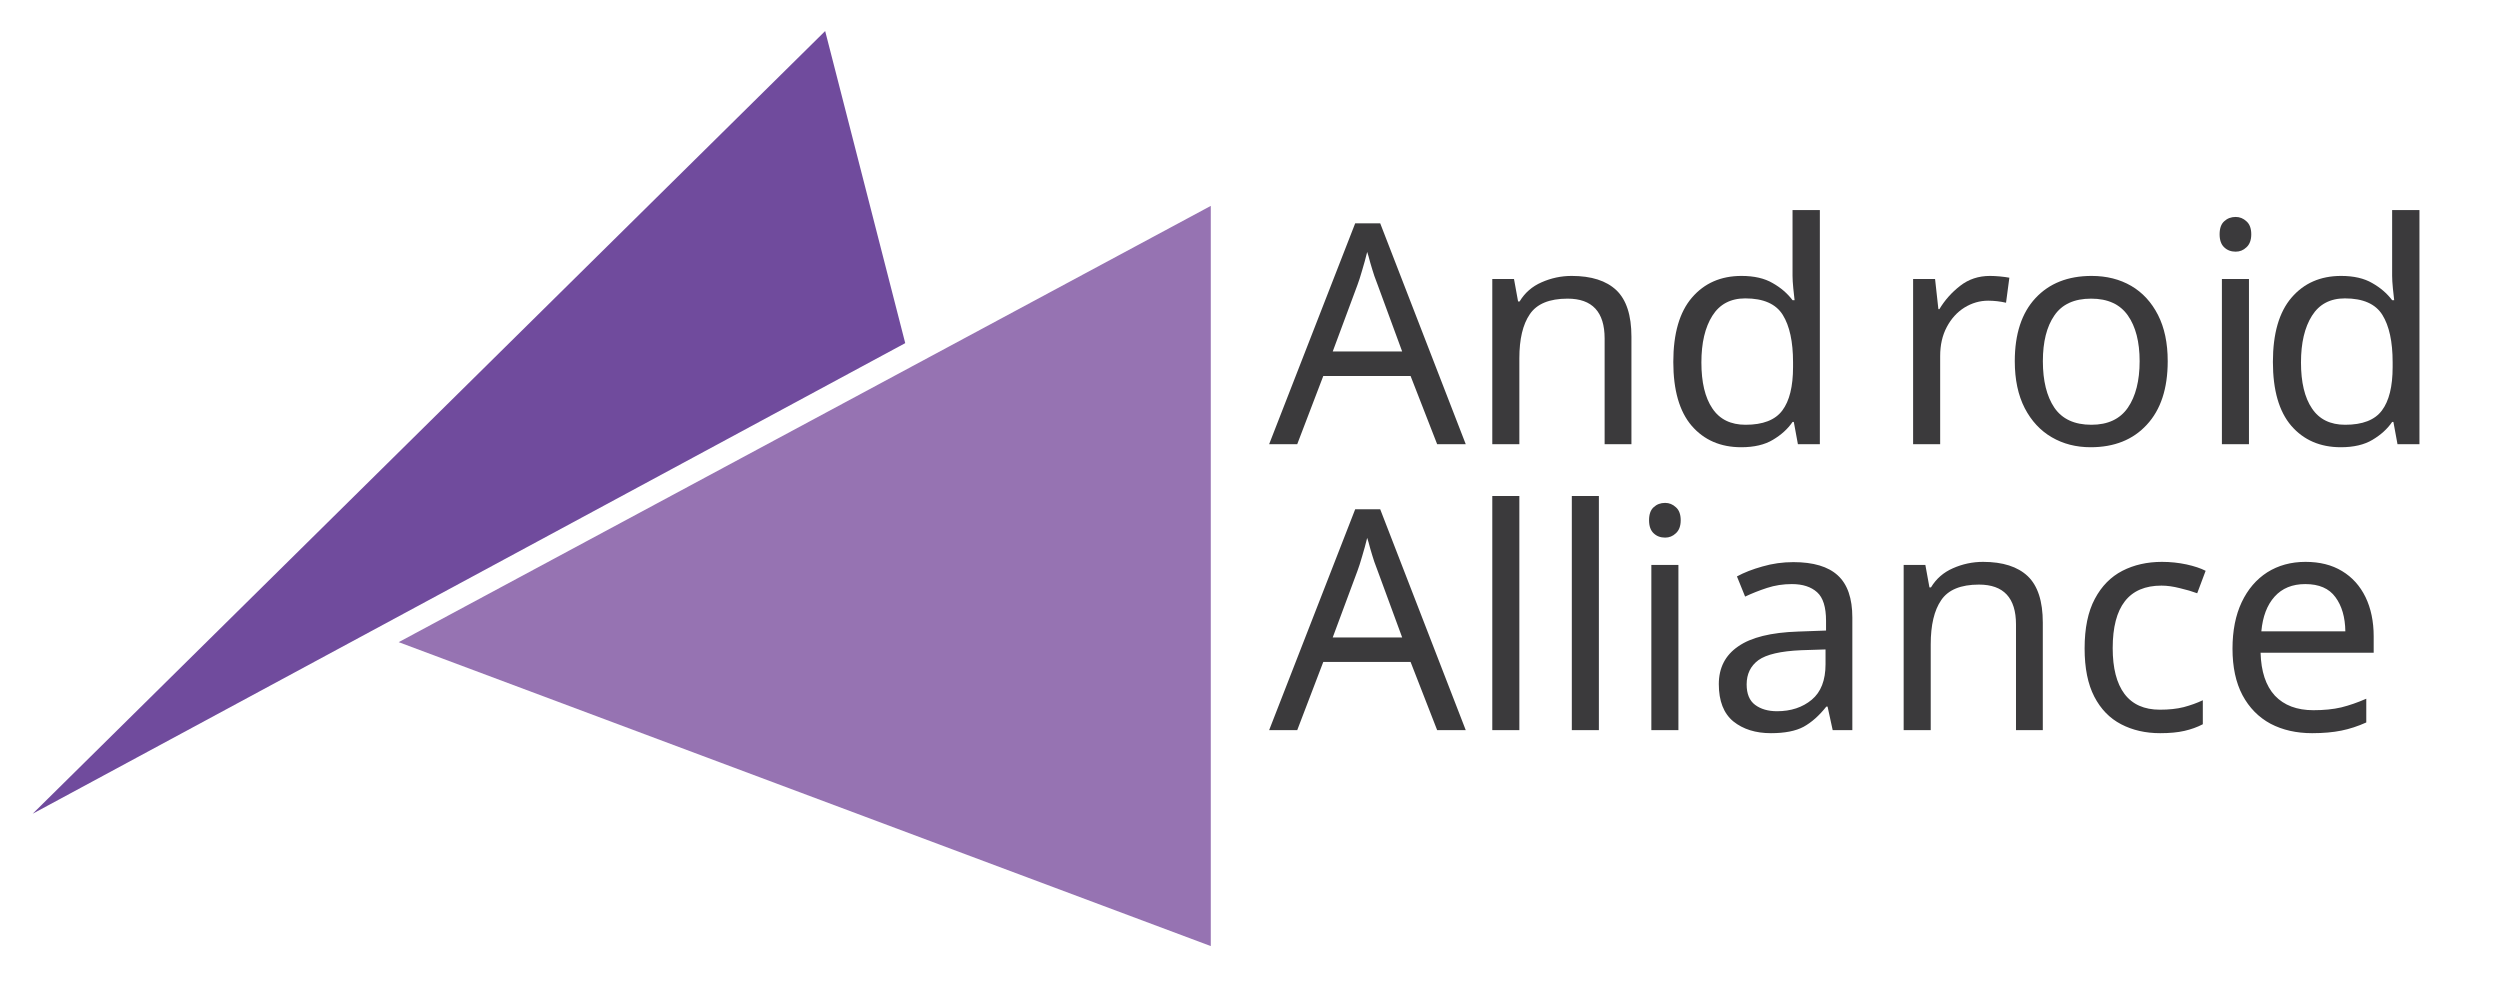
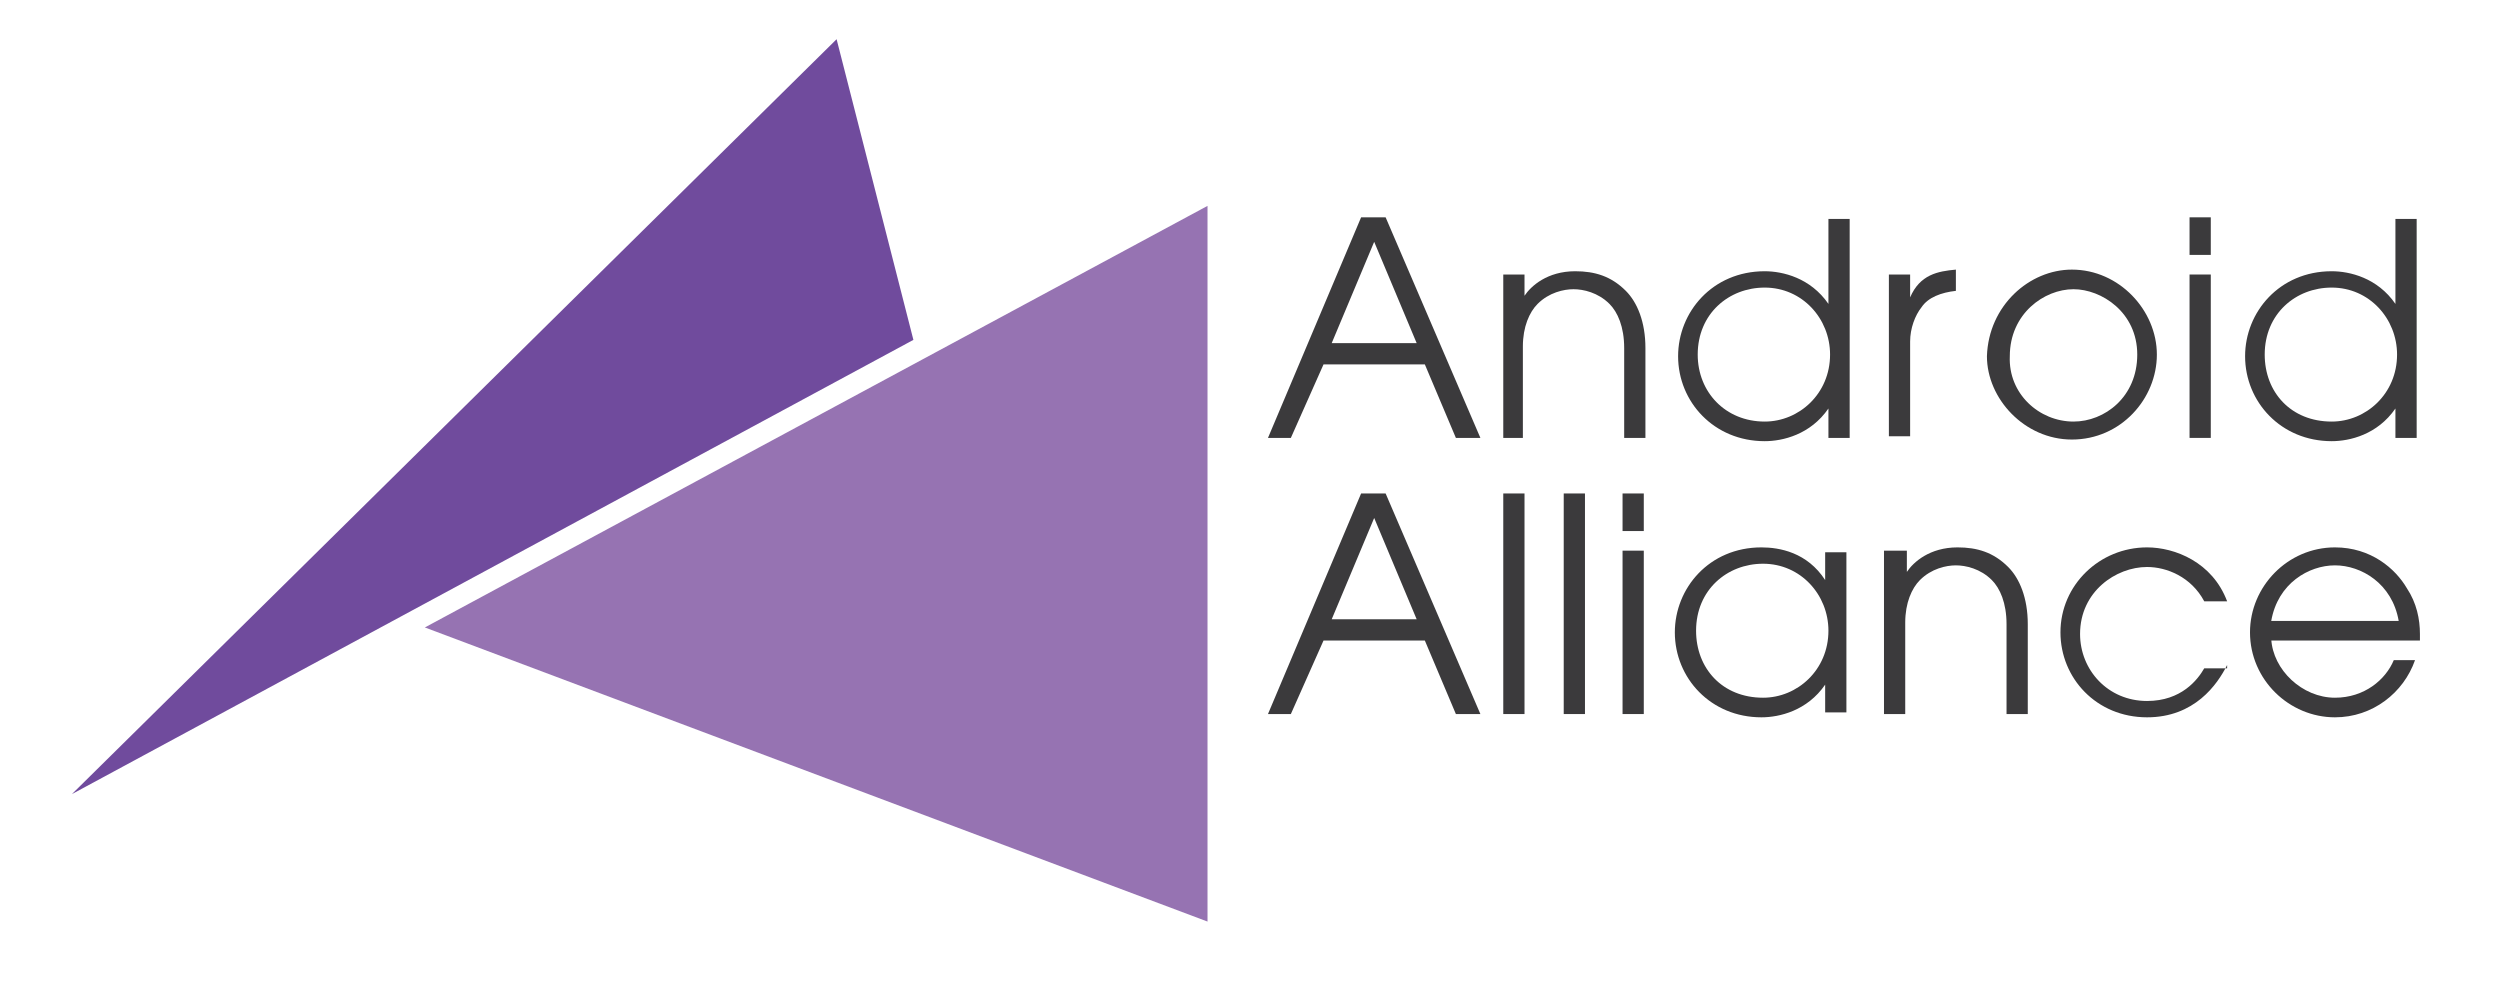
- <svg xmlns="http://www.w3.org/2000/svg" version="1.1" x="0px" y="0px" viewBox="0 0 153 60" style="enable-background:new 0 0 153 60;" xml:space="preserve">
+ <svg xmlns="http://www.w3.org/2000/svg" version="1.1" id="Layer_2" x="0px" y="0px" viewBox="0 0 153 60" style="enable-background:new 0 0 153 60;" xml:space="preserve">
  <style type="text/css">
- 	.st0{display:none;}
- 	.st1{display:inline;}
- 	.st2{fill:#0957FF;}
- 	.st3{fill:url(#SVGID_1_);}
- 	.st4{opacity:0.8;}
- 	.st5{fill:#3B3A3C;}
- 	.st6{font-family:'AvantGarde-ExtraLight';}
- 	.st7{font-size:18.856px;}
- 	.st8{letter-spacing:1;}
- 	.st9{fill:#9673B2;}
- 	.st10{fill:#704B9D;}
+ 	.st0{fill:#3B3A3C;}
+ 	.st1{fill:#9673B2;}
+ 	.st2{fill:#704B9D;}
</style>
-   <g id="Layer_2_1_" class="st0">
-     <g id="Layer_2_2_" class="st1">
-       <g id="Layer_1-2">
-         <path class="st2" d="M5.6,23.7C6.5,23.2,7.4,23,8.3,23c0.8,0,1.6,0.2,2.3,0.5c0.4,0.2,0.8,0.5,1.1,0.8c0.6,0.6,1.5,0.6,2,0     c0.2-0.2,0.4-0.5,0.4-0.8c0-0.4-0.1-0.9-0.4-1.2c-0.5-0.5-1-0.9-1.7-1.2c-1.2-0.6-2.5-0.9-3.8-0.9c-1.5,0-3,0.3-4.3,1     c-1.2,0.7-2.3,1.7-3,2.9C0.4,25.4,0,26.9,0,28.3c0,1.5,0.4,2.9,1.1,4.2c0.7,1.2,1.7,2.2,3,2.9s2.8,1.1,4.3,1     c1.3,0,2.6-0.3,3.8-0.9c0.6-0.3,1.2-0.7,1.7-1.2c0.3-0.3,0.4-0.7,0.4-1.2c-0.1-0.8-0.8-1.3-1.6-1.2c-0.3,0-0.6,0.2-0.8,0.4     c-0.3,0.3-0.7,0.6-1.2,0.9c-0.7,0.4-1.5,0.6-2.3,0.5c-0.9,0-1.9-0.2-2.7-0.7c-0.8-0.4-1.4-1.1-1.9-1.9c-0.5-0.9-0.7-1.8-0.7-2.8     s0.2-1.9,0.7-2.8C4.2,24.8,4.9,24.1,5.6,23.7z" />
-         <path class="st2" d="M49.9,14.2c-0.9,0-1.5,0.7-1.5,1.5l0,0v6.8c-0.6-0.7-1.3-1.2-2.1-1.6c-0.9-0.4-2-0.7-3-0.6     c-1.4,0-2.8,0.3-4.1,1C38,22,37,23,36.4,24.1c-0.7,1.3-1.1,2.7-1.2,4.2c0,1.5,0.4,2.9,1.2,4.2c0.6,1.2,1.6,2.2,2.8,2.9     s2.6,1,4.1,1c1.1,0,2.1-0.2,3.1-0.7c0.8-0.4,1.6-1,2.1-1.7v0.7c0,0.8,0.7,1.5,1.5,1.5s1.5-0.7,1.5-1.5v-19     C51.5,14.9,50.8,14.2,49.9,14.2L49.9,14.2z M46,33c-0.7,0.4-1.6,0.7-2.5,0.7S41.7,33.5,41,33c-0.8-0.5-1.4-1.1-1.8-1.9     c-0.5-0.9-0.7-1.8-0.7-2.8s0.2-1.9,0.7-2.8c0.4-0.8,1-1.4,1.8-1.9c0.8-0.4,1.7-0.7,2.6-0.7c0.9,0,1.7,0.2,2.5,0.7     c0.8,0.4,1.4,1.1,1.8,1.9c0.4,0.9,0.7,1.8,0.7,2.8s-0.2,1.9-0.7,2.8C47.4,31.9,46.7,32.6,46,33L46,33z" />
-         <path class="st2" d="M65.3,21.3c-1.2-0.7-2.6-1.1-4-1c-1.4,0-2.8,0.3-4.1,1C56,22,55,23,54.3,24.2c-0.7,1.3-1,2.7-1,4.1     c0,1.5,0.3,2.9,1.1,4.2c0.7,1.2,1.7,2.2,3,2.9c2.5,1.2,5.4,1.4,8,0.4c0.6-0.3,1.2-0.6,1.7-1c0.6-0.5,0.7-1.3,0.2-1.9l0,0     c-0.5-0.5-1.3-0.6-1.8-0.2c-1,0.7-2.3,1.1-3.6,1.1c-1.4,0-2.7-0.4-3.7-1.2c-0.9-0.8-1.6-1.8-1.7-3l0,0h11.6c0.5,0,1-0.4,1-1l0,0     c0-1.5-0.3-2.9-1-4.2C67.4,23,66.5,22,65.3,21.3z M66.2,27.1H66h-9.6l0,0c0.1-1.1,0.7-2.2,1.5-3c1.9-1.6,4.7-1.6,6.6,0     c0.8,0.8,1.4,1.8,1.5,2.9L66.2,27.1L66.2,27.1z" />
-         <path class="st2" d="M90.5,20.3c-1.2,0-2.5,0.2-3.6,0.8c-0.9,0.4-1.8,1.1-2.4,2c-0.5-0.9-1.2-1.6-2.1-2c-1-0.5-2.1-0.8-3.3-0.7     c-1.1,0-2.2,0.2-3.2,0.6c-0.8,0.4-1.5,0.9-2,1.6V22c0-0.8-0.7-1.5-1.5-1.5s-1.5,0.7-1.5,1.5v12.9c0,0.8,0.7,1.5,1.5,1.5h0.1     c0.8,0,1.5-0.7,1.5-1.5v-6.7c0-1.6,0.4-2.9,1.2-3.7c0.8-0.9,1.9-1.3,3.3-1.3c1.2,0,2.2,0.4,2.9,1.1s1,1.8,1,3.3v7.3     c0,0.8,0.7,1.5,1.5,1.5H84c0.8,0,1.5-0.7,1.5-1.5v-6.7c0-1.6,0.4-2.9,1.2-3.7s1.9-1.3,3.3-1.3c1.2,0,2.2,0.4,2.9,1.1     c0.7,0.7,1,1.8,1,3.3v7.3c0,0.8,0.7,1.5,1.5,1.5h0.1c0.8,0,1.5-0.7,1.5-1.5v-7.6c0-2.3-0.6-4-1.8-5.2S92.4,20.3,90.5,20.3z" />
-         <path class="st2" d="M105.7,20.3c-1.2,0-2.4,0.2-3.6,0.5c-0.7,0.2-1.3,0.5-1.9,0.8c-0.6,0.4-0.8,1.3-0.4,1.9     c0.4,0.5,1.1,0.8,1.7,0.5c0.4-0.2,0.8-0.4,1.2-0.5c0.9-0.3,1.8-0.4,2.7-0.4c1.3,0,2.3,0.3,3,0.9s1,1.5,1,2.7V27l0,0h-4.3     c-2.2,0-3.8,0.4-4.8,1.3c-1,0.8-1.6,2.1-1.6,3.4c0,1.3,0.6,2.6,1.6,3.4c1.1,0.9,2.5,1.3,4.3,1.3c1.1,0,2.2-0.2,3.2-0.6     c0.7-0.3,1.3-0.8,1.8-1.4v0.3c0,0.8,0.7,1.5,1.5,1.5s1.5-0.7,1.5-1.5l0,0v-8.1c0-2.1-0.6-3.7-1.8-4.8     C109.6,20.8,107.9,20.3,105.7,20.3z M109.4,29.4v2c-0.3,0.8-0.9,1.5-1.6,1.9c-0.8,0.5-1.8,0.7-2.7,0.7c-1,0-1.9-0.2-2.4-0.6     c-0.6-0.4-0.9-1.1-0.9-1.7c0-1.5,1.1-2.3,3.4-2.3L109.4,29.4C109.4,29.3,109.4,29.3,109.4,29.4z" />
-         <path class="st2" d="M129.1,20.4c-0.8,0-1.5,0.7-1.5,1.5l0,0v0.7c-0.6-0.7-1.4-1.3-2.2-1.6c-1-0.4-2.1-0.7-3.2-0.7     c-1.4,0-2.7,0.3-4,1c-1.2,0.6-2.2,1.6-2.8,2.7c-0.7,1.2-1.1,2.6-1,4c0,1.4,0.3,2.8,1,4s1.6,2.1,2.8,2.7c1.2,0.7,2.6,1,4,1     c1.1,0,2.1-0.2,3.1-0.6c0.8-0.3,1.6-0.9,2.2-1.6v0.9c0,1.7-0.4,3-1.3,3.8c-0.8,0.8-2.2,1.3-3.9,1.3c-1.1,0-2.2-0.2-3.3-0.5     c-0.5-0.2-0.9-0.4-1.4-0.6c-0.7-0.4-1.5-0.2-1.9,0.5c-0.2,0.3-0.3,0.7-0.2,1.1c0.1,0.4,0.3,0.7,0.6,0.9c0.6,0.3,1.3,0.6,1.9,0.8     c1.4,0.4,2.8,0.6,4.2,0.6c2.7,0,4.8-0.7,6.1-2c1.4-1.3,2.1-3.4,2.1-6.1V21.9C130.6,21.1,129.9,20.4,129.1,20.4L129.1,20.4z      M127.6,27.9c0,0.9-0.2,1.8-0.7,2.6c-0.4,0.7-1,1.4-1.8,1.8c-0.8,0.4-1.7,0.7-2.5,0.6c-0.9,0-1.8-0.2-2.6-0.6     c-0.8-0.4-1.4-1-1.8-1.8c-0.5-0.8-0.7-1.7-0.7-2.6c0-1.5,0.5-2.7,1.4-3.6c1-0.9,2.1-1.4,3.6-1.4c1.3-0.1,2.6,0.4,3.5,1.4     C127.1,25.3,127.6,26.6,127.6,27.9z" />
-         <path class="st2" d="M134.9,20.4c-0.9,0-1.5,0.7-1.5,1.5l0,0v12.7c0,0.9,0.7,1.5,1.5,1.5c0.9,0,1.5-0.7,1.5-1.5V22     C136.4,21.1,135.8,20.4,134.9,20.4L134.9,20.4z" />
-         <path class="st2" d="M152.4,32.1c-0.6-0.4-1.3-0.3-1.8,0.2c-0.3,0.3-0.7,0.6-1.2,0.9c-0.7,0.4-1.5,0.6-2.3,0.5     c-0.9,0-1.9-0.2-2.7-0.7c-0.8-0.4-1.4-1.1-1.9-1.9c-0.5-0.9-0.7-1.8-0.7-2.8s0.2-1.9,0.7-2.8c0.4-0.8,1.1-1.4,1.9-1.9     c0.8-0.4,1.7-0.7,2.7-0.7c0.8,0,1.6,0.2,2.3,0.5c0.4,0.2,0.8,0.5,1.1,0.8c0.6,0.6,1.5,0.6,2,0c0.2-0.2,0.4-0.5,0.4-0.8     c0.1-0.4-0.1-0.9-0.4-1.2c-0.5-0.5-1-0.9-1.7-1.2c-1.2-0.6-2.5-0.9-3.8-0.9c-1.5,0-3,0.3-4.3,1c-1.2,0.7-2.3,1.7-3,2.9     c-0.7,1.3-1.1,2.7-1.1,4.2s0.4,2.9,1.1,4.2c0.7,1.2,1.7,2.2,3,2.9s2.8,1.1,4.3,1c1.3,0,2.6-0.3,3.8-0.9c0.6-0.3,1.2-0.7,1.7-1.2     c0.3-0.3,0.4-0.7,0.4-1.2C153,32.7,152.7,32.3,152.4,32.1z" />
-         <linearGradient id="SVGID_1_" gradientUnits="userSpaceOnUse" x1="15.579" y1="810.35" x2="33.908" y2="810.35" gradientTransform="matrix(1 0 0 1 0 -782)">
-           <stop offset="0" style="stop-color:#EC0C43" />
-           <stop offset="1" style="stop-color:#FBB03B" />
-         </linearGradient>
-         <path class="st3" d="M33,26.9l-4.5-2.2c-0.1,0-0.1-0.1-0.1-0.1l-2.2-4.5c-0.4-0.8-1.3-1.1-2.1-0.7c-0.3,0.2-0.6,0.4-0.7,0.7     l-2.2,4.5c0,0.1-0.1,0.1-0.1,0.1l-4.5,2.2c-0.8,0.4-1.1,1.3-0.7,2.1c0.2,0.3,0.4,0.6,0.7,0.7L21,32c0.1,0,0.1,0.1,0.1,0.1     l2.2,4.5c0.4,0.8,1.4,1.1,2.1,0.7c0.3-0.2,0.6-0.4,0.7-0.7l2.2-4.5c0-0.1,0.1-0.1,0.1-0.1l4.5-2.2c0.8-0.4,1.1-1.3,0.7-2.1     C33.6,27.3,33.3,27.1,33,26.9z M29.7,27.2L27.6,29c-0.4,0.4-0.7,0.9-0.8,1.4l-0.5,2.7c0,0.1-0.1,0.2-0.2,0.2c0,0-0.1,0-0.1-0.1     l-2-2c-0.4-0.4-0.9-0.7-1.4-0.8l-2.7-0.5c-0.1,0-0.2-0.1-0.2-0.2c0,0,0-0.1,0.1-0.1l2.1-1.8c0.4-0.4,0.7-0.9,0.8-1.4l0.5-2.7     c0-0.1,0.1-0.2,0.3-0.2c0,0,0.1,0,0.1,0.1l1.8,2.1c0.4,0.4,0.9,0.7,1.4,0.8l2.7,0.5C29.6,27,29.7,27.1,29.7,27.2     C29.7,27.2,29.7,27.2,29.7,27.2z" />
-         <g class="st4">
-           <path class="st2" d="M2.8,40h0.7v1.7c0.2-0.3,0.6-0.5,1-0.5c0.8,0,1.4,0.7,1.4,1.7s-0.6,1.7-1.4,1.7c-0.4,0-0.8-0.2-1-0.5v0.4      H2.8V40z M4.4,43.9c0.6,0,0.9-0.4,0.9-1.1s-0.4-1.1-0.9-1.1c-0.3,0-0.6,0.2-0.8,0.4v1.3C3.7,43.8,4,43.9,4.4,43.9z" />
-           <path class="st2" d="M7,45.1c0.2,0,0.4-0.1,0.5-0.3l0.2-0.4l-1.3-3.3H7l0.9,2.4l0.9-2.4h0.8L8,44.9c-0.2,0.5-0.6,0.8-1.1,0.7      c-0.1,0-0.3,0-0.4,0L6.6,45C6.8,45.1,6.9,45.2,7,45.1z" />
-           <path class="st2" d="M12.6,41.2v3.3h-0.8V40h0.8l2.3,3.2V40h0.8v4.4H15L12.6,41.2z" />
-           <path class="st2" d="M18,41.2c1,0,1.6,0.7,1.6,1.8v0.2h-2.5c0,0.5,0.5,0.9,1,0.9c0.3,0,0.7-0.1,0.9-0.4l0.3,0.5      c-0.4,0.3-0.8,0.5-1.3,0.5c-0.9,0-1.7-0.7-1.7-1.7C16.3,41.9,17.1,41.2,18,41.2z M17.1,42.6h1.8c0-0.5-0.4-0.9-0.9-0.9l0,0      C17.5,41.7,17.1,42.1,17.1,42.6z" />
-           <path class="st2" d="M19.8,41.2h0.7l0.9,2.4l0.9-2.4h0.8l-1.3,3.2h-0.7L19.8,41.2z" />
-           <path class="st2" d="M25.1,41.2c1,0,1.6,0.7,1.6,1.8v0.2h-2.5c0,0.5,0.5,0.9,1,0.9c0.3,0,0.7-0.1,0.9-0.4l0.3,0.5      c-0.4,0.3-0.8,0.5-1.3,0.5c-0.9,0-1.7-0.7-1.7-1.7C23.4,41.9,24.2,41.2,25.1,41.2L25.1,41.2L25.1,41.2z M24.2,42.6H26      c0-0.5-0.4-0.9-0.9-0.9l0,0C24.6,41.7,24.2,42.1,24.2,42.6z" />
-           <path class="st2" d="M27.4,41.2h0.7v0.5c0.2-0.3,0.6-0.5,1-0.5v0.7c-0.1,0-0.1,0-0.2,0c-0.3,0-0.6,0.2-0.8,0.4v2.2h-0.7V41.2z" />
-           <path class="st2" d="M31.1,41.2c0.5,0,0.9,0.2,1.2,0.6l-0.5,0.4c-0.2-0.2-0.4-0.4-0.7-0.4c-0.6,0-1,0.4-1,1.1s0.4,1.1,1,1.1      c0.3,0,0.6-0.1,0.7-0.4l0.5,0.4c-0.3,0.4-0.8,0.6-1.2,0.6c-0.9,0-1.7-0.8-1.7-1.7C29.5,41.9,30.2,41.2,31.1,41.2L31.1,41.2z" />
-           <path class="st2" d="M32.8,42.9c0-0.9,0.8-1.6,1.7-1.6s1.6,0.8,1.6,1.7s-0.8,1.6-1.7,1.6s-1.6-0.7-1.7-1.6      C32.8,42.9,32.8,42.9,32.8,42.9z M35.4,42.9c0-0.6-0.3-1.1-0.9-1.1s-0.9,0.5-0.9,1.1s0.3,1.1,0.9,1.1S35.4,43.4,35.4,42.9z" />
-           <path class="st2" d="M39.1,44c-0.2,0.3-0.6,0.5-1,0.5c-0.8,0-1.4-0.6-1.4-1.7c0-1.1,0.6-1.7,1.4-1.7c0.4,0,0.8,0.2,1,0.5V40h0.7      v4.4h-0.7V44z M39.1,42.2c-0.2-0.3-0.5-0.4-0.8-0.4c-0.5,0-0.9,0.4-0.9,1.1s0.4,1.1,0.9,1.1c0.3,0,0.6-0.2,0.8-0.4V42.2z" />
-           <path class="st2" d="M42.1,41.2c1,0,1.6,0.7,1.6,1.8v0.2h-2.5c0,0.5,0.5,0.9,1,0.9c0.3,0,0.7-0.1,0.9-0.4l0.3,0.5      c-0.4,0.3-0.8,0.5-1.3,0.5c-0.9,0-1.7-0.7-1.7-1.7C40.4,41.9,41.2,41.2,42.1,41.2L42.1,41.2L42.1,41.2z M41.2,42.6H43      c0-0.5-0.4-0.9-0.9-0.9l0,0C41.6,41.7,41.2,42.1,41.2,42.6z" />
-         </g>
-       </g>
+   <g>
+     <g>
+       <path class="st0" d="M83.3,13.3h1.5l5.8,13.5h-1.5l-1.9-4.5H81l-2,4.5h-1.4L83.3,13.3z M81.5,21h5.2l-2.6-6.2L81.5,21z" />
+       <path class="st0" d="M92,16.8h1.3v1.3h0c0.4-0.6,1.4-1.5,3.1-1.5c1.2,0,2.2,0.3,3.1,1.2c0.7,0.7,1.2,1.9,1.2,3.5v5.5h-1.3v-5.5    c0-1.3-0.4-2.2-0.9-2.7c-0.7-0.7-1.6-0.9-2.2-0.9c-0.6,0-1.5,0.2-2.2,0.9c-0.5,0.5-0.9,1.4-0.9,2.6v5.6H92V16.8z" />
+       <path class="st0" d="M113.2,26.8h-1.3V25h0c-1.1,1.6-2.8,2-3.9,2c-3.1,0-5.3-2.4-5.3-5.2c0-2.7,2.1-5.2,5.3-5.2    c1.1,0,2.8,0.4,3.9,2h0v-5.2h1.3V26.8z M108,25.8c2.1,0,4-1.7,4-4.1c0-2.2-1.7-4.1-4-4.1c-2.2,0-4.1,1.6-4.1,4.1    C103.9,24,105.6,25.8,108,25.8z" />
+       <path class="st0" d="M115.6,16.8h1.3v1.4h0c0.6-1.4,1.7-1.6,2.8-1.7v1.3c-0.9,0.1-1.7,0.4-2.1,1c-0.4,0.5-0.7,1.3-0.7,2.1v5.8    h-1.3V16.8z" />
+       <path class="st0" d="M126.8,16.5c2.9,0,5.2,2.5,5.2,5.2c0,2.7-2.2,5.2-5.2,5.2c-2.9,0-5.2-2.5-5.2-5.1    C121.7,18.7,124.2,16.5,126.8,16.5z M126.9,25.8c1.9,0,3.9-1.5,3.9-4.1c0-2.6-2.2-4-3.9-4c-1.8,0-3.9,1.5-3.9,4.1    C122.9,24.1,124.8,25.8,126.9,25.8z" />
+       <path class="st0" d="M134,13.3h1.3v2.3H134V13.3z M134,16.8h1.3v10H134V16.8z" />
+       <path class="st0" d="M147.9,26.8h-1.3V25h0c-1.1,1.6-2.8,2-3.9,2c-3.1,0-5.3-2.4-5.3-5.2c0-2.7,2.1-5.2,5.3-5.2    c1.1,0,2.8,0.4,3.9,2h0v-5.2h1.3V26.8z M142.7,25.8c2.1,0,4-1.7,4-4.1c0-2.2-1.7-4.1-4-4.1c-2.2,0-4.1,1.6-4.1,4.1    C138.6,24,140.2,25.8,142.7,25.8z" />
+       <path class="st0" d="M83.3,30.2h1.5l5.8,13.5h-1.5l-1.9-4.5H81l-2,4.5h-1.4L83.3,30.2z M81.5,37.9h5.2l-2.6-6.2L81.5,37.9z" />
+       <path class="st0" d="M92,30.2h1.3v13.5H92V30.2z" />
+       <path class="st0" d="M95.7,30.2h1.3v13.5h-1.3V30.2z" />
+       <path class="st0" d="M99.3,30.2h1.3v2.3h-1.3V30.2z M99.3,33.7h1.3v10h-1.3V33.7z" />
+       <path class="st0" d="M113,43.6h-1.3v-1.7h0c-1.1,1.6-2.8,2-3.9,2c-3.1,0-5.3-2.4-5.3-5.2c0-2.7,2.1-5.2,5.3-5.2    c1.1,0,2.8,0.3,3.9,2h0v-1.7h1.3V43.6z M107.9,42.7c2.1,0,4-1.7,4-4.1c0-2.2-1.7-4.1-4-4.1c-2.2,0-4.1,1.6-4.1,4.1    C103.8,40.9,105.4,42.7,107.9,42.7z" />
+       <path class="st0" d="M115.4,33.7h1.3V35h0c0.4-0.6,1.4-1.5,3.1-1.5c1.2,0,2.2,0.3,3.1,1.2c0.7,0.7,1.2,1.9,1.2,3.5v5.5h-1.3v-5.5    c0-1.3-0.4-2.2-0.9-2.7c-0.7-0.7-1.6-0.9-2.2-0.9c-0.6,0-1.5,0.2-2.2,0.9c-0.5,0.5-0.9,1.4-0.9,2.6v5.6h-1.3V33.7z" />
+       <path class="st0" d="M136.3,40.7c-0.6,1.2-2,3.2-4.9,3.2c-3.1,0-5.3-2.4-5.3-5.2c0-2.9,2.4-5.2,5.3-5.2c1.7,0,4,0.9,4.9,3.3h-1.4    c-0.8-1.5-2.3-2.1-3.5-2.1c-1.9,0-4.1,1.5-4.1,4.1c0,2.2,1.7,4.1,4.1,4.1c2.1,0,3.1-1.3,3.5-2H136.3z" />
+       <path class="st0" d="M139,39.1c0.1,1.9,1.9,3.6,3.9,3.6c1.8,0,3.1-1.1,3.6-2.3h1.3c-0.7,2-2.6,3.5-4.9,3.5c-2.8,0-5.2-2.3-5.2-5.2    c0-2.8,2.3-5.2,5.2-5.2c2.2,0,3.7,1.3,4.4,2.5c0.6,0.9,0.8,1.9,0.8,2.8c0,0.1,0,0.2,0,0.4H139z M146.8,38    c-0.4-2.3-2.3-3.4-3.9-3.4c-1.6,0-3.5,1.1-3.9,3.4H146.8z" />
    </g>
  </g>
-   <g id="Layer_3">
-     <g>
-       <text transform="matrix(1 0 0 1 77.6719 27.1832)">
-         <tspan x="0" y="0" class="st5 st6 st7">And</tspan>
-         <tspan x="37.8" y="0" class="st5 st6 st7 st8">r</tspan>
-         <tspan x="44.6" y="0" class="st5 st6 st7">o</tspan>
-         <tspan x="56.7" y="0" class="st5 st6 st7">i</tspan>
-         <tspan x="60.4" y="0" class="st5 st6 st7">d </tspan>
-         <tspan x="0" y="17.5" class="st5 st6 st7">Alliance</tspan>
-       </text>
-     </g>
-     <polygon class="st9" points="74.1,57.9 74.1,12.6 24.4,39.3  " />
-     <polygon class="st10" points="2,49.8 55.4,21 50.5,1.9  " />
-   </g>
+   <polygon class="st1" points="73.9,56.4 73.9,12.6 26,38.4 " />
+   <polygon class="st2" points="4.4,48.6 55.9,20.8 51.2,2.4 " />
</svg>
